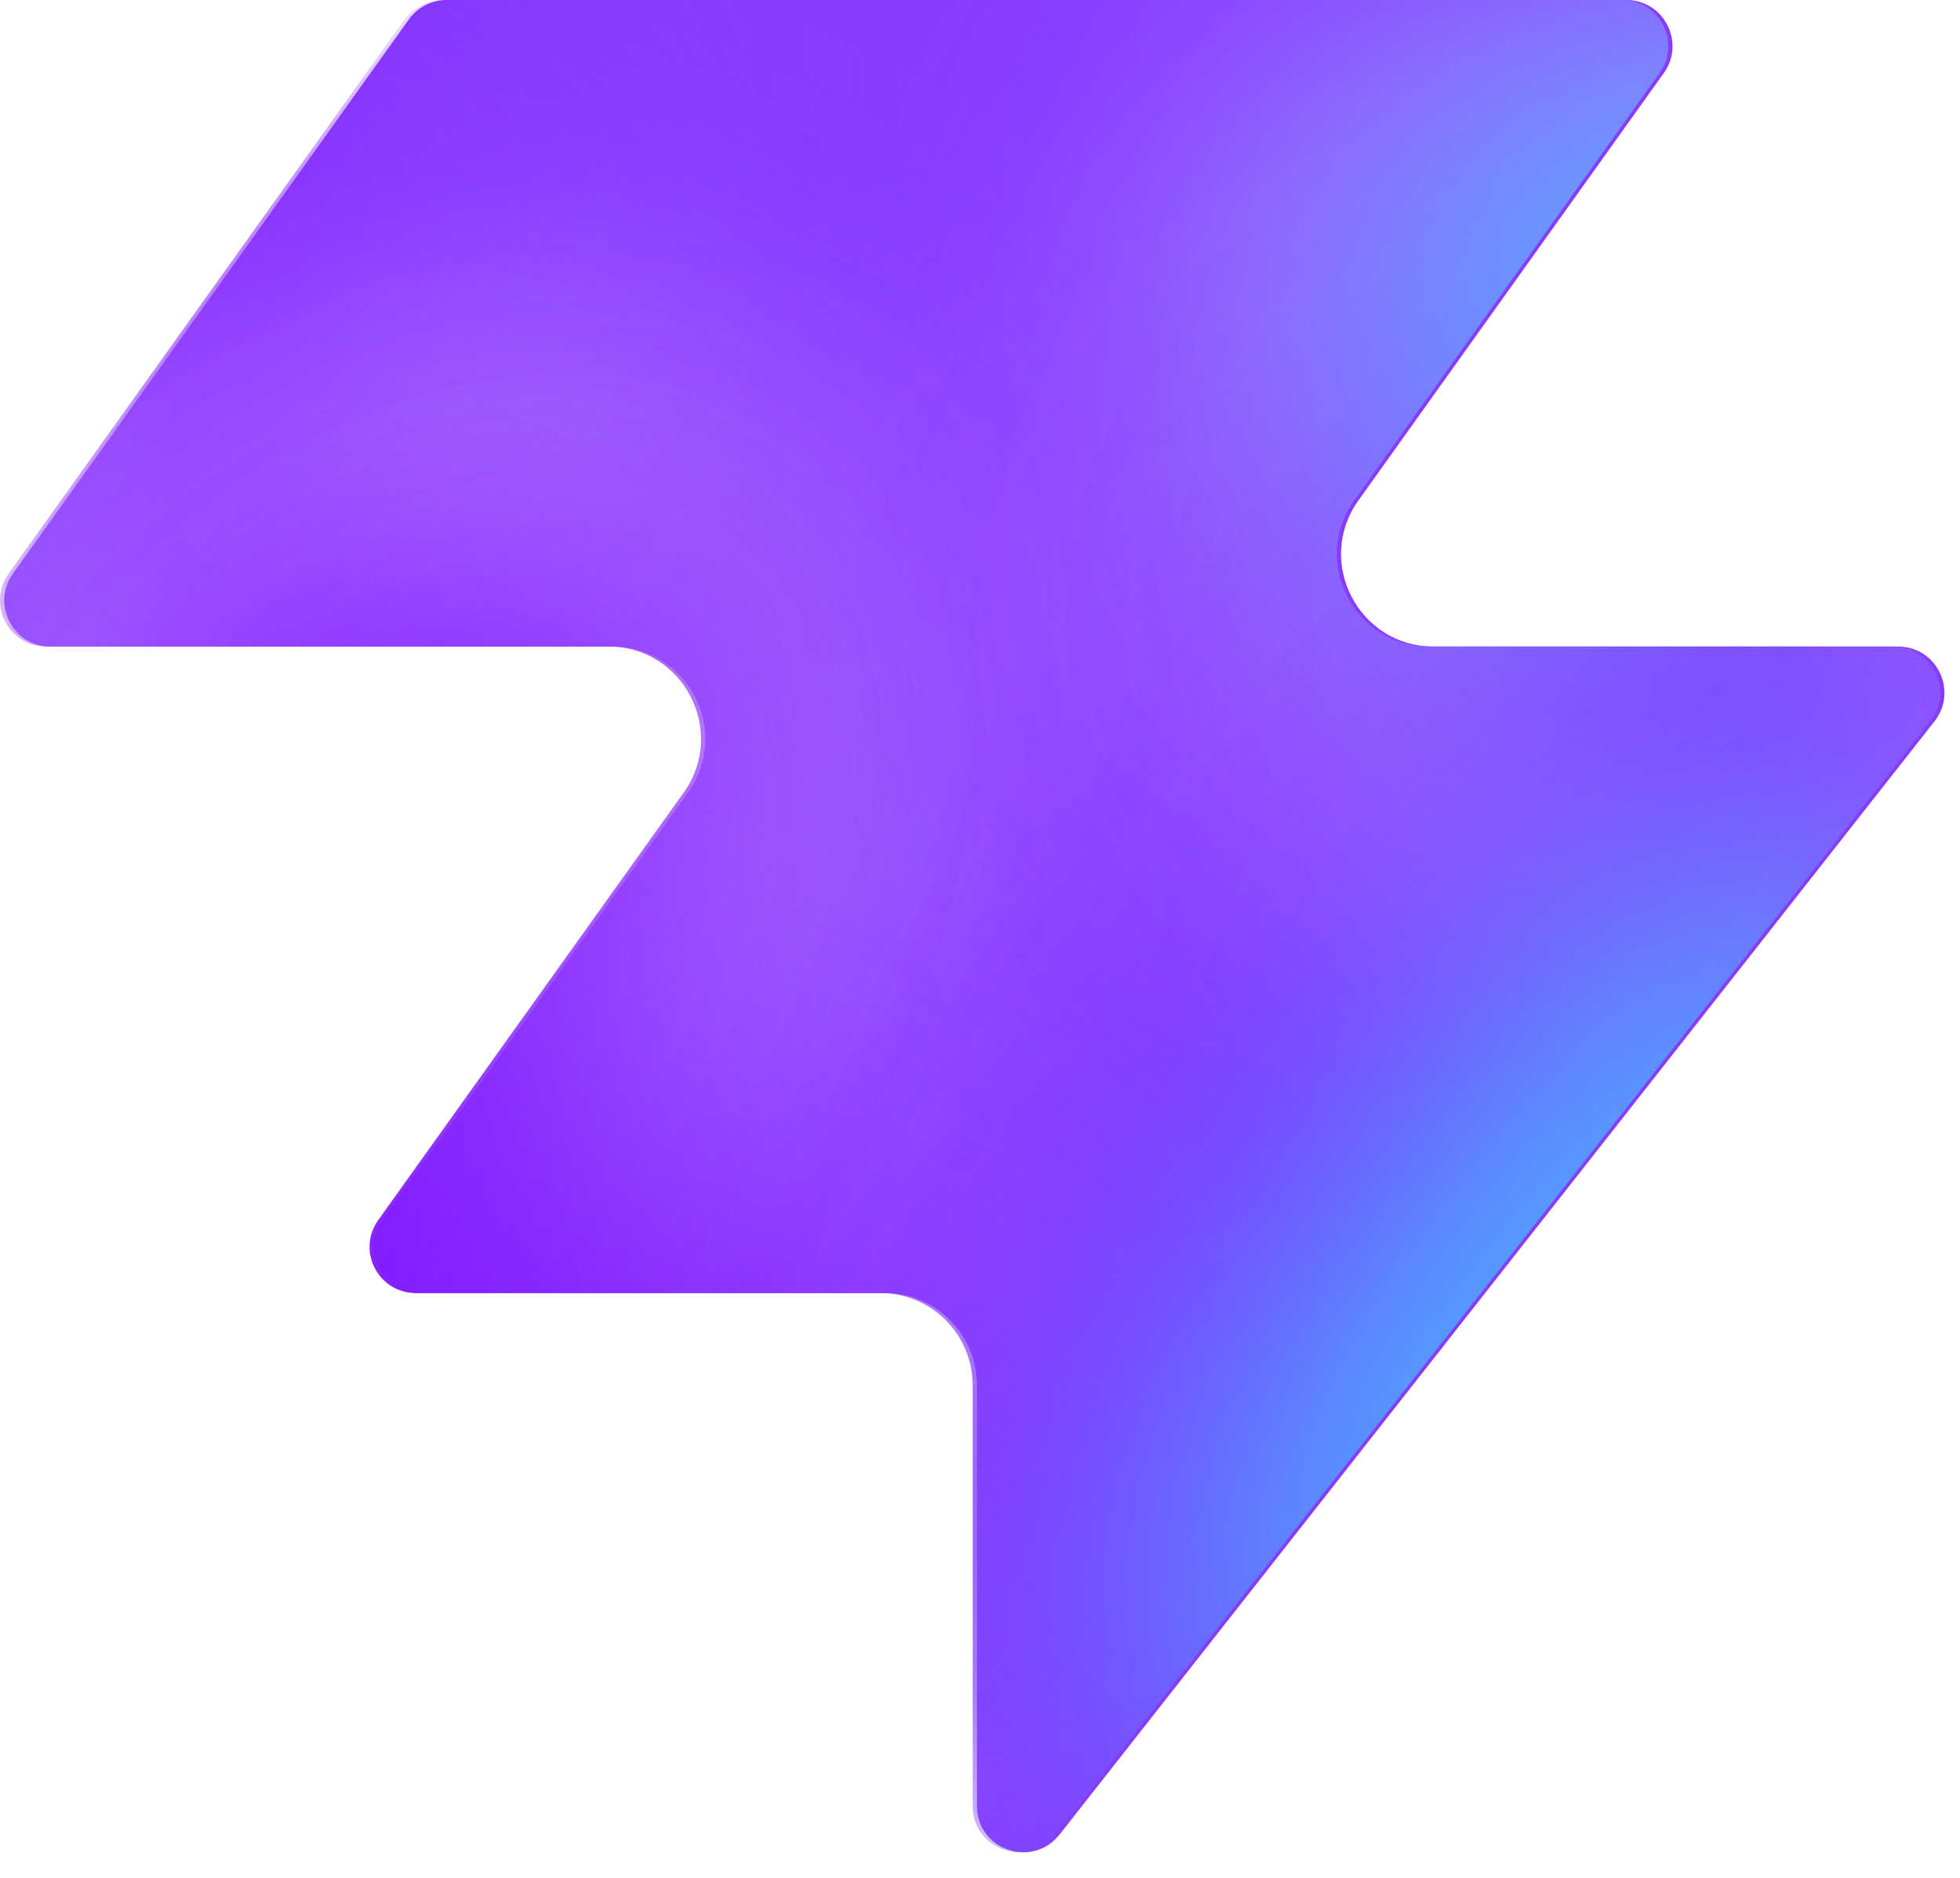
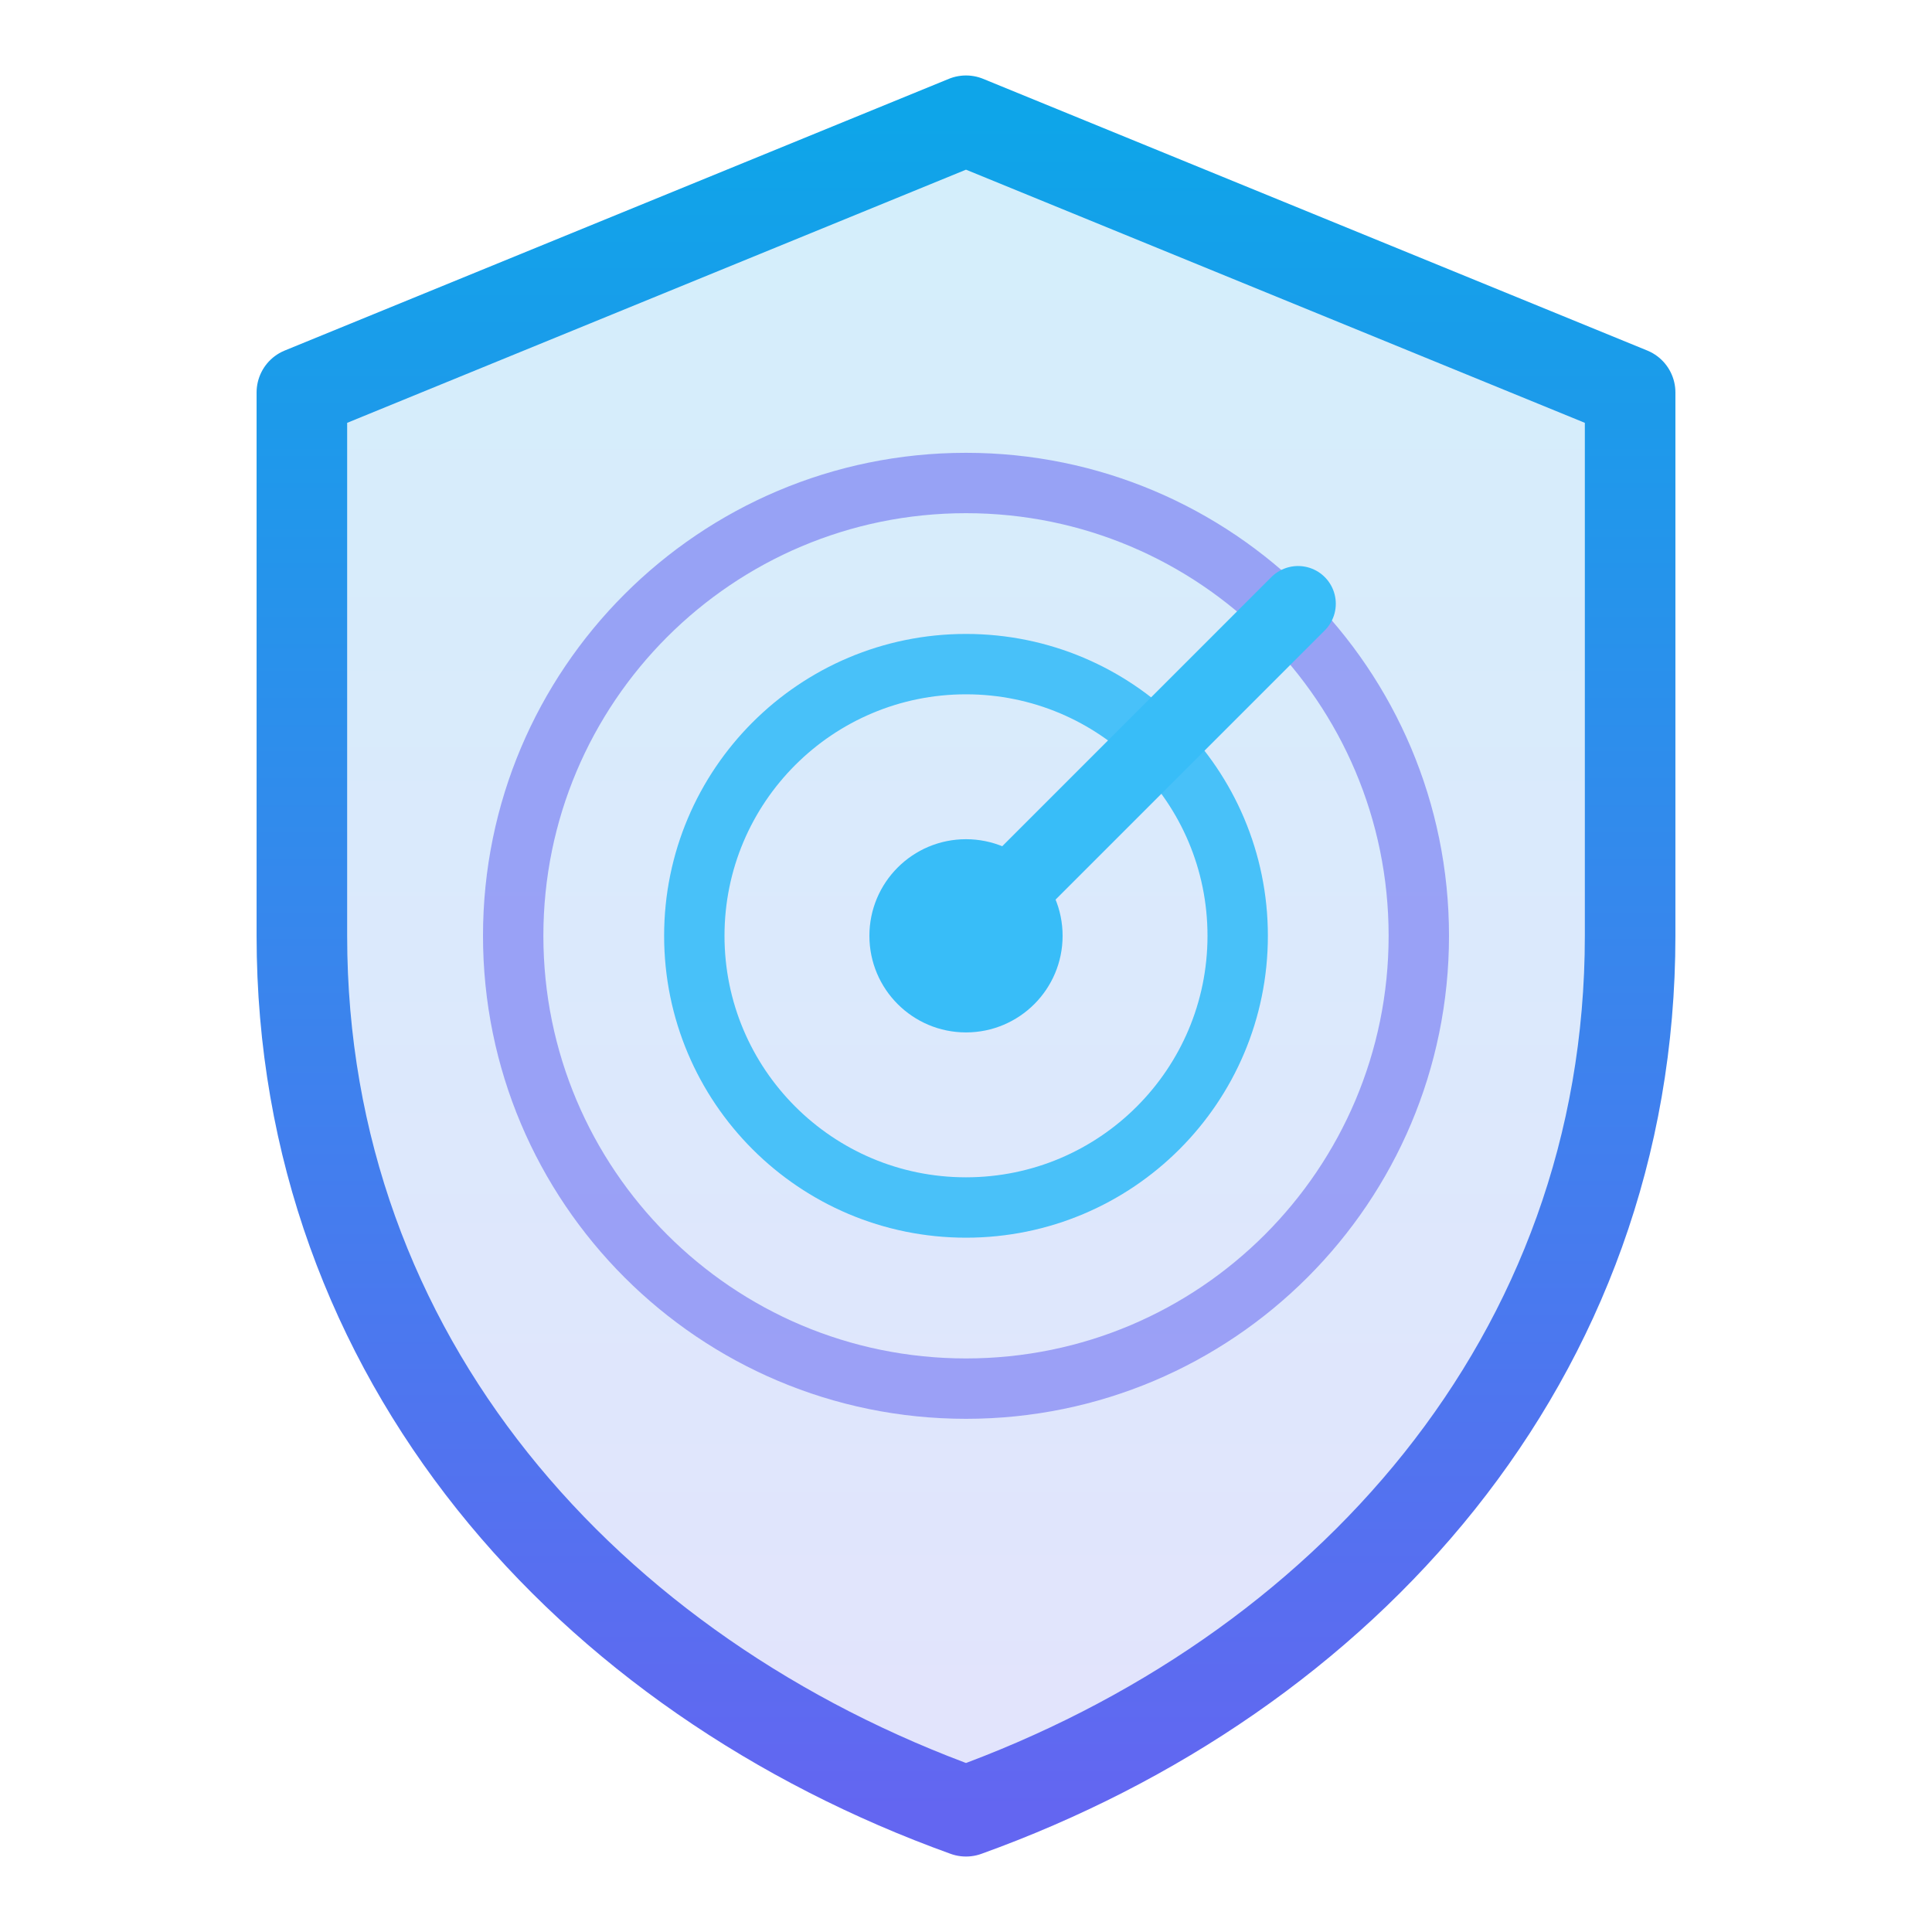
- <svg xmlns="http://www.w3.org/2000/svg" width="48" height="46" fill="none" viewBox="0 0 48 46">
-   <path fill="#863bff" d="M25.946 44.938c-.664.845-2.021.375-2.021-.698V33.937a2.26 2.26 0 0 0-2.262-2.262H10.287c-.92 0-1.456-1.04-.92-1.788l7.48-10.471c1.07-1.497 0-3.578-1.842-3.578H1.237c-.92 0-1.456-1.04-.92-1.788L10.013.474c.214-.297.556-.474.92-.474h28.894c.92 0 1.456 1.04.92 1.788l-7.48 10.471c-1.07 1.498 0 3.579 1.842 3.579h11.377c.943 0 1.473 1.088.89 1.83L25.947 44.94z" style="fill:#863bff;fill:color(display-p3 .525 .23 1);fill-opacity:1" />
-   <mask id="a" width="48" height="46" x="0" y="0" maskUnits="userSpaceOnUse" style="mask-type:alpha">
-     <path fill="#000" d="M25.842 44.938c-.664.844-2.021.375-2.021-.698V33.937a2.26 2.26 0 0 0-2.262-2.262H10.183c-.92 0-1.456-1.04-.92-1.788l7.48-10.471c1.07-1.498 0-3.579-1.842-3.579H1.133c-.92 0-1.456-1.04-.92-1.787L9.91.473c.214-.297.556-.474.92-.474h28.894c.92 0 1.456 1.04.92 1.788l-7.48 10.471c-1.07 1.498 0 3.578 1.842 3.578h11.377c.943 0 1.473 1.088.89 1.832L25.843 44.94z" style="fill:#000;fill-opacity:1" />
-   </mask>
-   <g mask="url(#a)">
-     <g filter="url(#b)">
-       <ellipse cx="5.508" cy="14.704" fill="#ede6ff" rx="5.508" ry="14.704" style="fill:#ede6ff;fill:color(display-p3 .927 .903 1);fill-opacity:1" transform="matrix(.00324 1 1 -.00324 -4.47 31.516)" />
-     </g>
-     <g filter="url(#c)">
-       <ellipse cx="10.399" cy="29.851" fill="#ede6ff" rx="10.399" ry="29.851" style="fill:#ede6ff;fill:color(display-p3 .927 .903 1);fill-opacity:1" transform="matrix(.00324 1 1 -.00324 -39.328 7.883)" />
-     </g>
-     <g filter="url(#d)">
-       <ellipse cx="5.508" cy="30.487" fill="#7e14ff" rx="5.508" ry="30.487" style="fill:#7e14ff;fill:color(display-p3 .492 .077 1);fill-opacity:1" transform="rotate(89.814 -25.913 -14.639)scale(1 -1)" />
-     </g>
-     <g filter="url(#e)">
-       <ellipse cx="5.508" cy="30.599" fill="#7e14ff" rx="5.508" ry="30.599" style="fill:#7e14ff;fill:color(display-p3 .492 .077 1);fill-opacity:1" transform="rotate(89.814 -32.644 -3.334)scale(1 -1)" />
-     </g>
-     <g filter="url(#f)">
-       <ellipse cx="5.508" cy="30.599" fill="#7e14ff" rx="5.508" ry="30.599" style="fill:#7e14ff;fill:color(display-p3 .492 .077 1);fill-opacity:1" transform="matrix(.00324 1 1 -.00324 -34.34 30.47)" />
-     </g>
-     <g filter="url(#g)">
-       <ellipse cx="14.072" cy="22.078" fill="#ede6ff" rx="14.072" ry="22.078" style="fill:#ede6ff;fill:color(display-p3 .927 .903 1);fill-opacity:1" transform="rotate(93.35 24.506 48.493)scale(-1 1)" />
-     </g>
-     <g filter="url(#h)">
-       <ellipse cx="3.47" cy="21.501" fill="#7e14ff" rx="3.47" ry="21.501" style="fill:#7e14ff;fill:color(display-p3 .492 .077 1);fill-opacity:1" transform="rotate(89.009 28.708 47.59)scale(-1 1)" />
-     </g>
-     <g filter="url(#i)">
-       <ellipse cx="3.47" cy="21.501" fill="#7e14ff" rx="3.47" ry="21.501" style="fill:#7e14ff;fill:color(display-p3 .492 .077 1);fill-opacity:1" transform="rotate(89.009 28.708 47.59)scale(-1 1)" />
-     </g>
-     <g filter="url(#j)">
-       <ellipse cx=".387" cy="8.972" fill="#7e14ff" rx="4.407" ry="29.108" style="fill:#7e14ff;fill:color(display-p3 .492 .077 1);fill-opacity:1" transform="rotate(39.51 .387 8.972)" />
-     </g>
-     <g filter="url(#k)">
-       <ellipse cx="47.523" cy="-6.092" fill="#7e14ff" rx="4.407" ry="29.108" style="fill:#7e14ff;fill:color(display-p3 .492 .077 1);fill-opacity:1" transform="rotate(37.892 47.523 -6.092)" />
-     </g>
-     <g filter="url(#l)">
-       <ellipse cx="41.412" cy="6.333" fill="#47bfff" rx="5.971" ry="9.665" style="fill:#47bfff;fill:color(display-p3 .28 .748 1);fill-opacity:1" transform="rotate(37.892 41.412 6.333)" />
-     </g>
-     <g filter="url(#m)">
-       <ellipse cx="-1.879" cy="38.332" fill="#7e14ff" rx="4.407" ry="29.108" style="fill:#7e14ff;fill:color(display-p3 .492 .077 1);fill-opacity:1" transform="rotate(37.892 -1.88 38.332)" />
-     </g>
-     <g filter="url(#n)">
-       <ellipse cx="-1.879" cy="38.332" fill="#7e14ff" rx="4.407" ry="29.108" style="fill:#7e14ff;fill:color(display-p3 .492 .077 1);fill-opacity:1" transform="rotate(37.892 -1.88 38.332)" />
-     </g>
-     <g filter="url(#o)">
-       <ellipse cx="35.651" cy="29.907" fill="#7e14ff" rx="4.407" ry="29.108" style="fill:#7e14ff;fill:color(display-p3 .492 .077 1);fill-opacity:1" transform="rotate(37.892 35.651 29.907)" />
-     </g>
-     <g filter="url(#p)">
-       <ellipse cx="38.418" cy="32.4" fill="#47bfff" rx="5.971" ry="15.297" style="fill:#47bfff;fill:color(display-p3 .28 .748 1);fill-opacity:1" transform="rotate(37.892 38.418 32.4)" />
-     </g>
-   </g>
+ <svg xmlns="http://www.w3.org/2000/svg" width="64" height="64" viewBox="0 0 64 64" fill="none">
  <defs>
-     <filter id="b" width="60.045" height="41.654" x="-19.77" y="16.149" color-interpolation-filters="sRGB" filterUnits="userSpaceOnUse">
-       <feFlood flood-opacity="0" result="BackgroundImageFix" />
-       <feBlend in="SourceGraphic" in2="BackgroundImageFix" result="shape" />
-       <feGaussianBlur result="effect1_foregroundBlur_2002_17158" stdDeviation="7.659" />
-     </filter>
-     <filter id="c" width="90.34" height="51.437" x="-54.613" y="-7.533" color-interpolation-filters="sRGB" filterUnits="userSpaceOnUse">
-       <feFlood flood-opacity="0" result="BackgroundImageFix" />
-       <feBlend in="SourceGraphic" in2="BackgroundImageFix" result="shape" />
-       <feGaussianBlur result="effect1_foregroundBlur_2002_17158" stdDeviation="7.659" />
-     </filter>
-     <filter id="d" width="79.355" height="29.4" x="-49.64" y="2.03" color-interpolation-filters="sRGB" filterUnits="userSpaceOnUse">
-       <feFlood flood-opacity="0" result="BackgroundImageFix" />
-       <feBlend in="SourceGraphic" in2="BackgroundImageFix" result="shape" />
-       <feGaussianBlur result="effect1_foregroundBlur_2002_17158" stdDeviation="4.596" />
-     </filter>
-     <filter id="e" width="79.579" height="29.4" x="-45.045" y="20.029" color-interpolation-filters="sRGB" filterUnits="userSpaceOnUse">
-       <feFlood flood-opacity="0" result="BackgroundImageFix" />
-       <feBlend in="SourceGraphic" in2="BackgroundImageFix" result="shape" />
-       <feGaussianBlur result="effect1_foregroundBlur_2002_17158" stdDeviation="4.596" />
-     </filter>
-     <filter id="f" width="79.579" height="29.4" x="-43.513" y="21.178" color-interpolation-filters="sRGB" filterUnits="userSpaceOnUse">
-       <feFlood flood-opacity="0" result="BackgroundImageFix" />
-       <feBlend in="SourceGraphic" in2="BackgroundImageFix" result="shape" />
-       <feGaussianBlur result="effect1_foregroundBlur_2002_17158" stdDeviation="4.596" />
-     </filter>
-     <filter id="g" width="74.749" height="58.852" x="15.756" y="-17.901" color-interpolation-filters="sRGB" filterUnits="userSpaceOnUse">
-       <feFlood flood-opacity="0" result="BackgroundImageFix" />
-       <feBlend in="SourceGraphic" in2="BackgroundImageFix" result="shape" />
-       <feGaussianBlur result="effect1_foregroundBlur_2002_17158" stdDeviation="7.659" />
-     </filter>
-     <filter id="h" width="61.377" height="25.362" x="23.548" y="2.284" color-interpolation-filters="sRGB" filterUnits="userSpaceOnUse">
-       <feFlood flood-opacity="0" result="BackgroundImageFix" />
-       <feBlend in="SourceGraphic" in2="BackgroundImageFix" result="shape" />
-       <feGaussianBlur result="effect1_foregroundBlur_2002_17158" stdDeviation="4.596" />
-     </filter>
-     <filter id="i" width="61.377" height="25.362" x="23.548" y="2.284" color-interpolation-filters="sRGB" filterUnits="userSpaceOnUse">
-       <feFlood flood-opacity="0" result="BackgroundImageFix" />
-       <feBlend in="SourceGraphic" in2="BackgroundImageFix" result="shape" />
-       <feGaussianBlur result="effect1_foregroundBlur_2002_17158" stdDeviation="4.596" />
-     </filter>
-     <filter id="j" width="56.045" height="63.649" x="-27.636" y="-22.853" color-interpolation-filters="sRGB" filterUnits="userSpaceOnUse">
-       <feFlood flood-opacity="0" result="BackgroundImageFix" />
-       <feBlend in="SourceGraphic" in2="BackgroundImageFix" result="shape" />
-       <feGaussianBlur result="effect1_foregroundBlur_2002_17158" stdDeviation="4.596" />
-     </filter>
-     <filter id="k" width="54.814" height="64.646" x="20.116" y="-38.415" color-interpolation-filters="sRGB" filterUnits="userSpaceOnUse">
-       <feFlood flood-opacity="0" result="BackgroundImageFix" />
-       <feBlend in="SourceGraphic" in2="BackgroundImageFix" result="shape" />
-       <feGaussianBlur result="effect1_foregroundBlur_2002_17158" stdDeviation="4.596" />
-     </filter>
-     <filter id="l" width="33.541" height="35.313" x="24.641" y="-11.323" color-interpolation-filters="sRGB" filterUnits="userSpaceOnUse">
-       <feFlood flood-opacity="0" result="BackgroundImageFix" />
-       <feBlend in="SourceGraphic" in2="BackgroundImageFix" result="shape" />
-       <feGaussianBlur result="effect1_foregroundBlur_2002_17158" stdDeviation="4.596" />
-     </filter>
-     <filter id="m" width="54.814" height="64.646" x="-29.286" y="6.009" color-interpolation-filters="sRGB" filterUnits="userSpaceOnUse">
-       <feFlood flood-opacity="0" result="BackgroundImageFix" />
-       <feBlend in="SourceGraphic" in2="BackgroundImageFix" result="shape" />
-       <feGaussianBlur result="effect1_foregroundBlur_2002_17158" stdDeviation="4.596" />
-     </filter>
-     <filter id="n" width="54.814" height="64.646" x="-29.286" y="6.009" color-interpolation-filters="sRGB" filterUnits="userSpaceOnUse">
-       <feFlood flood-opacity="0" result="BackgroundImageFix" />
-       <feBlend in="SourceGraphic" in2="BackgroundImageFix" result="shape" />
-       <feGaussianBlur result="effect1_foregroundBlur_2002_17158" stdDeviation="4.596" />
-     </filter>
-     <filter id="o" width="54.814" height="64.646" x="8.244" y="-2.416" color-interpolation-filters="sRGB" filterUnits="userSpaceOnUse">
-       <feFlood flood-opacity="0" result="BackgroundImageFix" />
-       <feBlend in="SourceGraphic" in2="BackgroundImageFix" result="shape" />
-       <feGaussianBlur result="effect1_foregroundBlur_2002_17158" stdDeviation="4.596" />
-     </filter>
-     <filter id="p" width="39.409" height="43.623" x="18.713" y="10.588" color-interpolation-filters="sRGB" filterUnits="userSpaceOnUse">
-       <feFlood flood-opacity="0" result="BackgroundImageFix" />
-       <feBlend in="SourceGraphic" in2="BackgroundImageFix" result="shape" />
-       <feGaussianBlur result="effect1_foregroundBlur_2002_17158" stdDeviation="4.596" />
-     </filter>
+     <linearGradient id="shield" x1="32" y1="4" x2="32" y2="60" gradientUnits="userSpaceOnUse">
+       <stop stop-color="#0ea5e9" />
+       <stop offset="1" stop-color="#6366f1" />
+     </linearGradient>
  </defs>
+   <path d="M32 4L54 13V31C54 45 44.5 55.5 32 60C19.5 55.5 10 45 10 31V13L32 4Z" fill="url(#shield)" fill-opacity="0.18" stroke="url(#shield)" stroke-width="3" stroke-linejoin="round" />
+   <circle cx="32" cy="31" r="3.2" fill="#38bdf8" />
+   <circle cx="32" cy="31" r="9" stroke="#38bdf8" stroke-width="2" fill="none" opacity="0.9" />
+   <circle cx="32" cy="31" r="15" stroke="#6366f1" stroke-width="2" fill="none" opacity="0.55" />
+   <path d="M32 31L43 20" stroke="#38bdf8" stroke-width="2.5" stroke-linecap="round" />
</svg>
